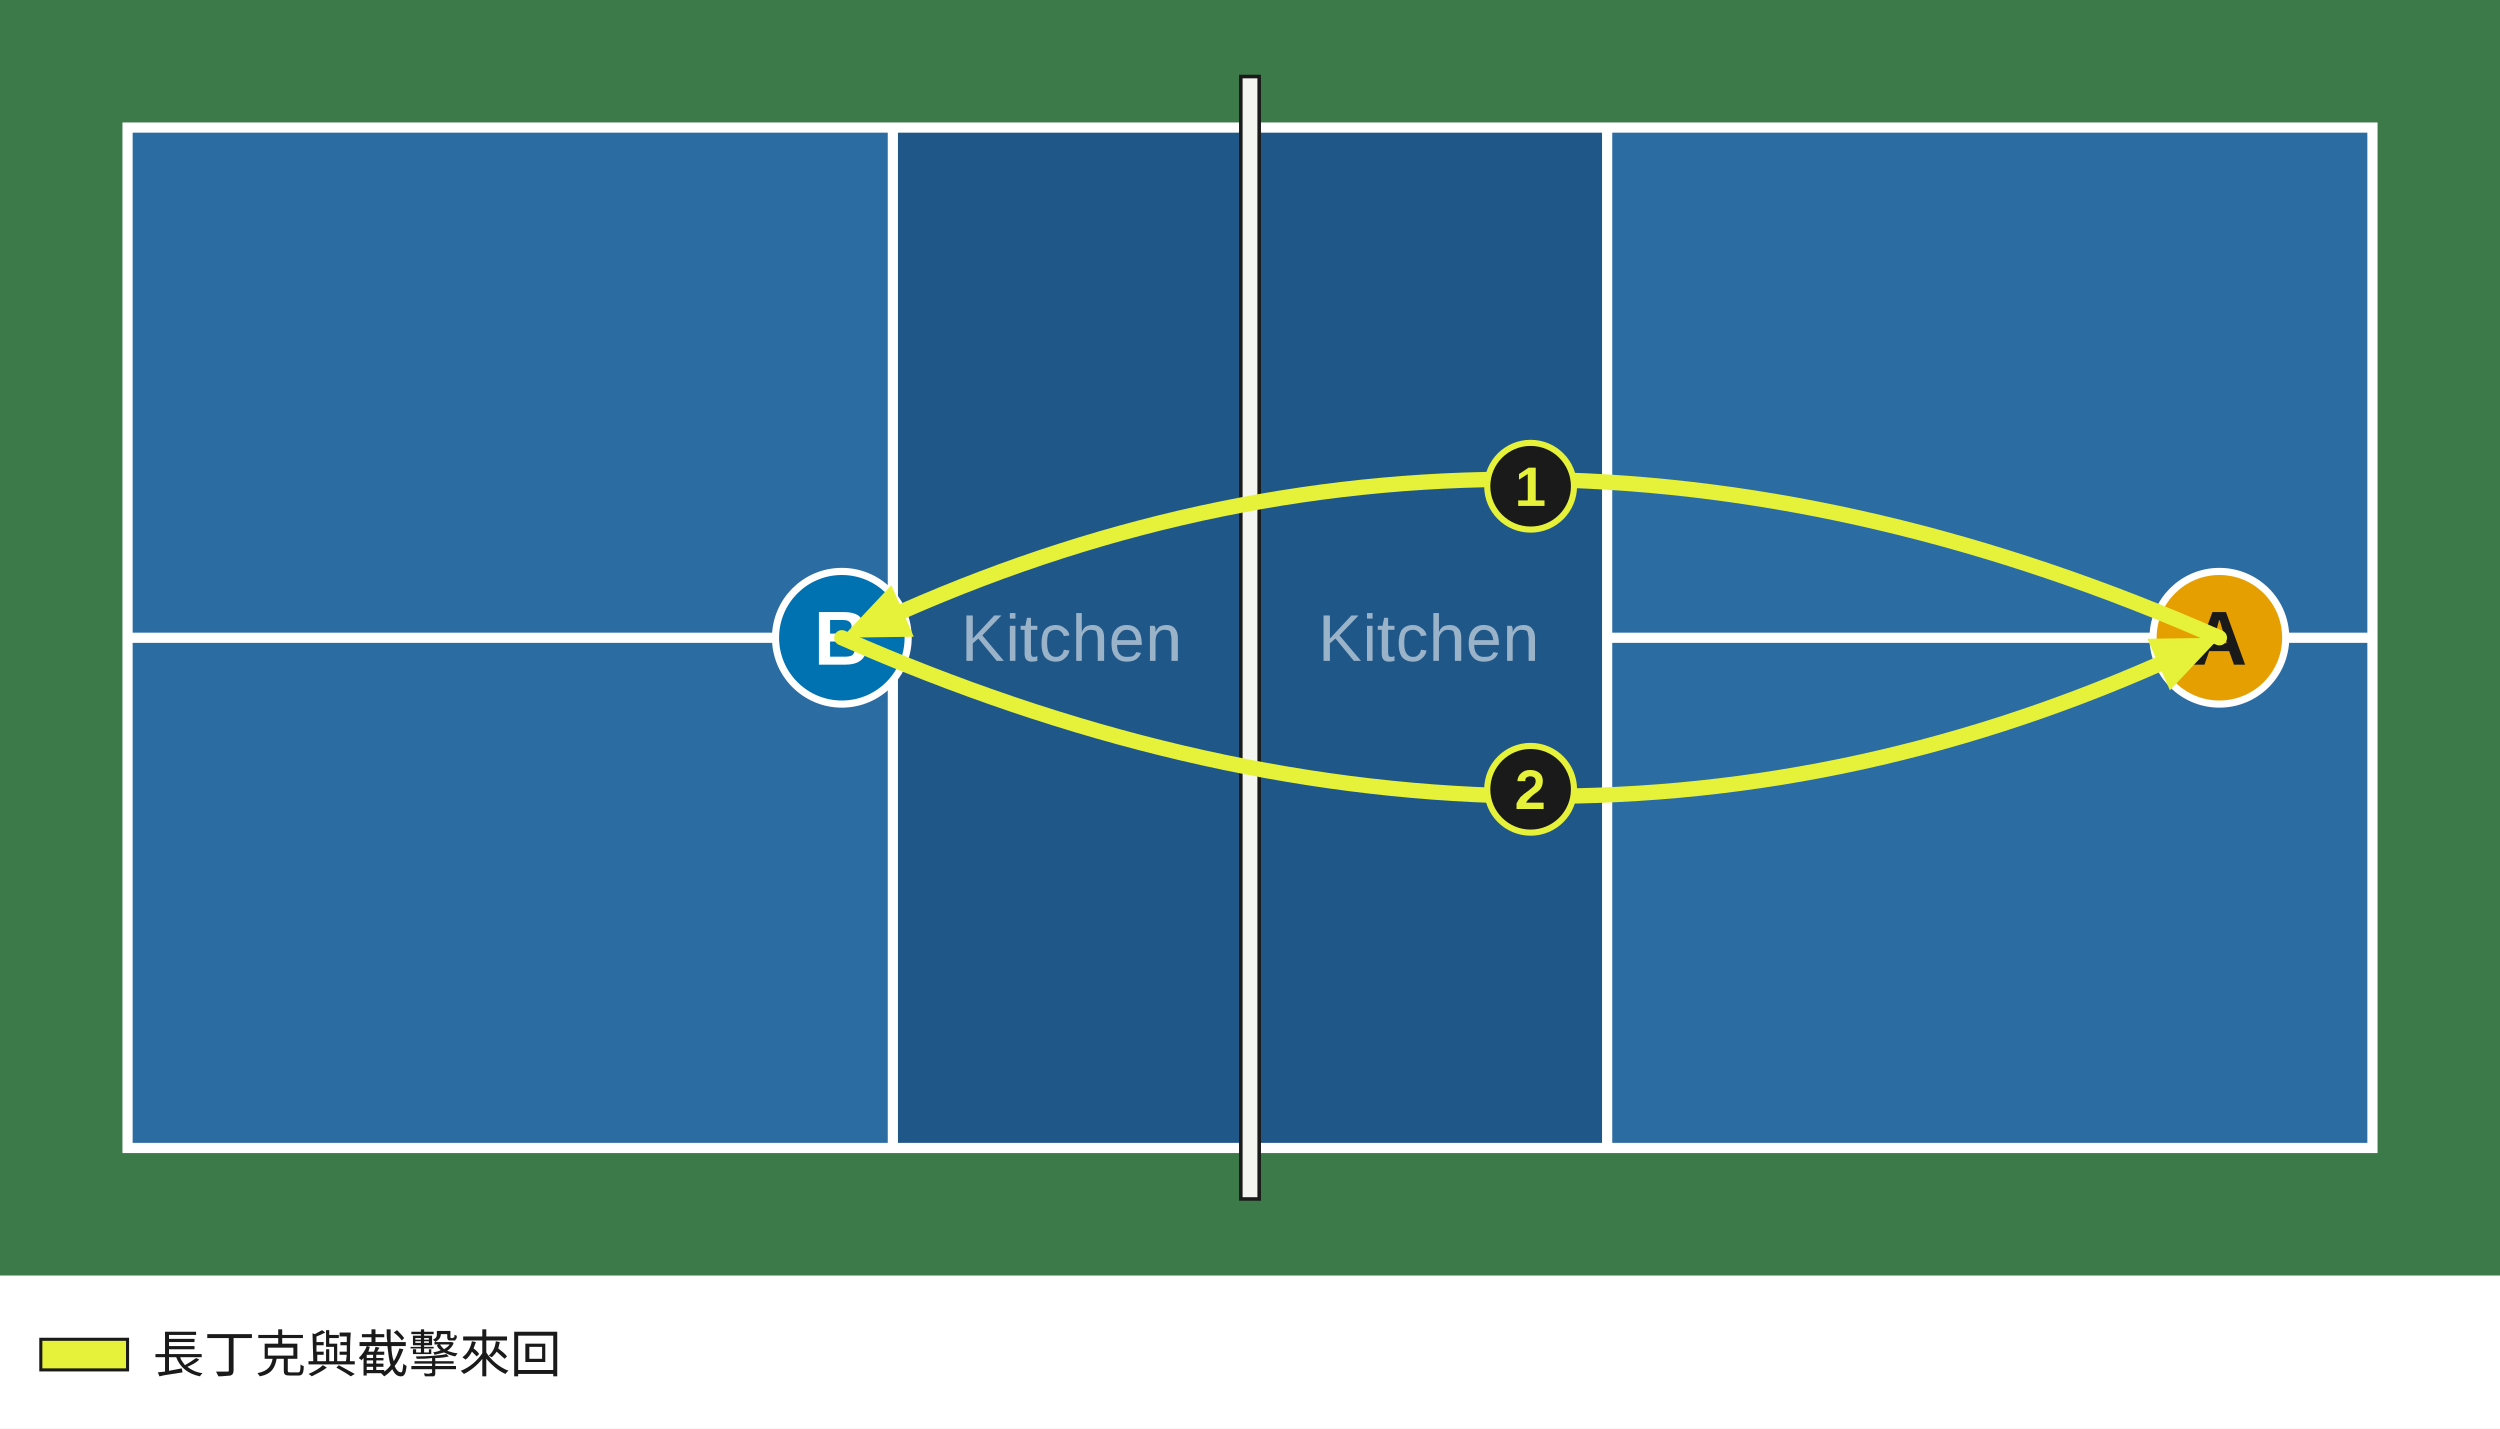
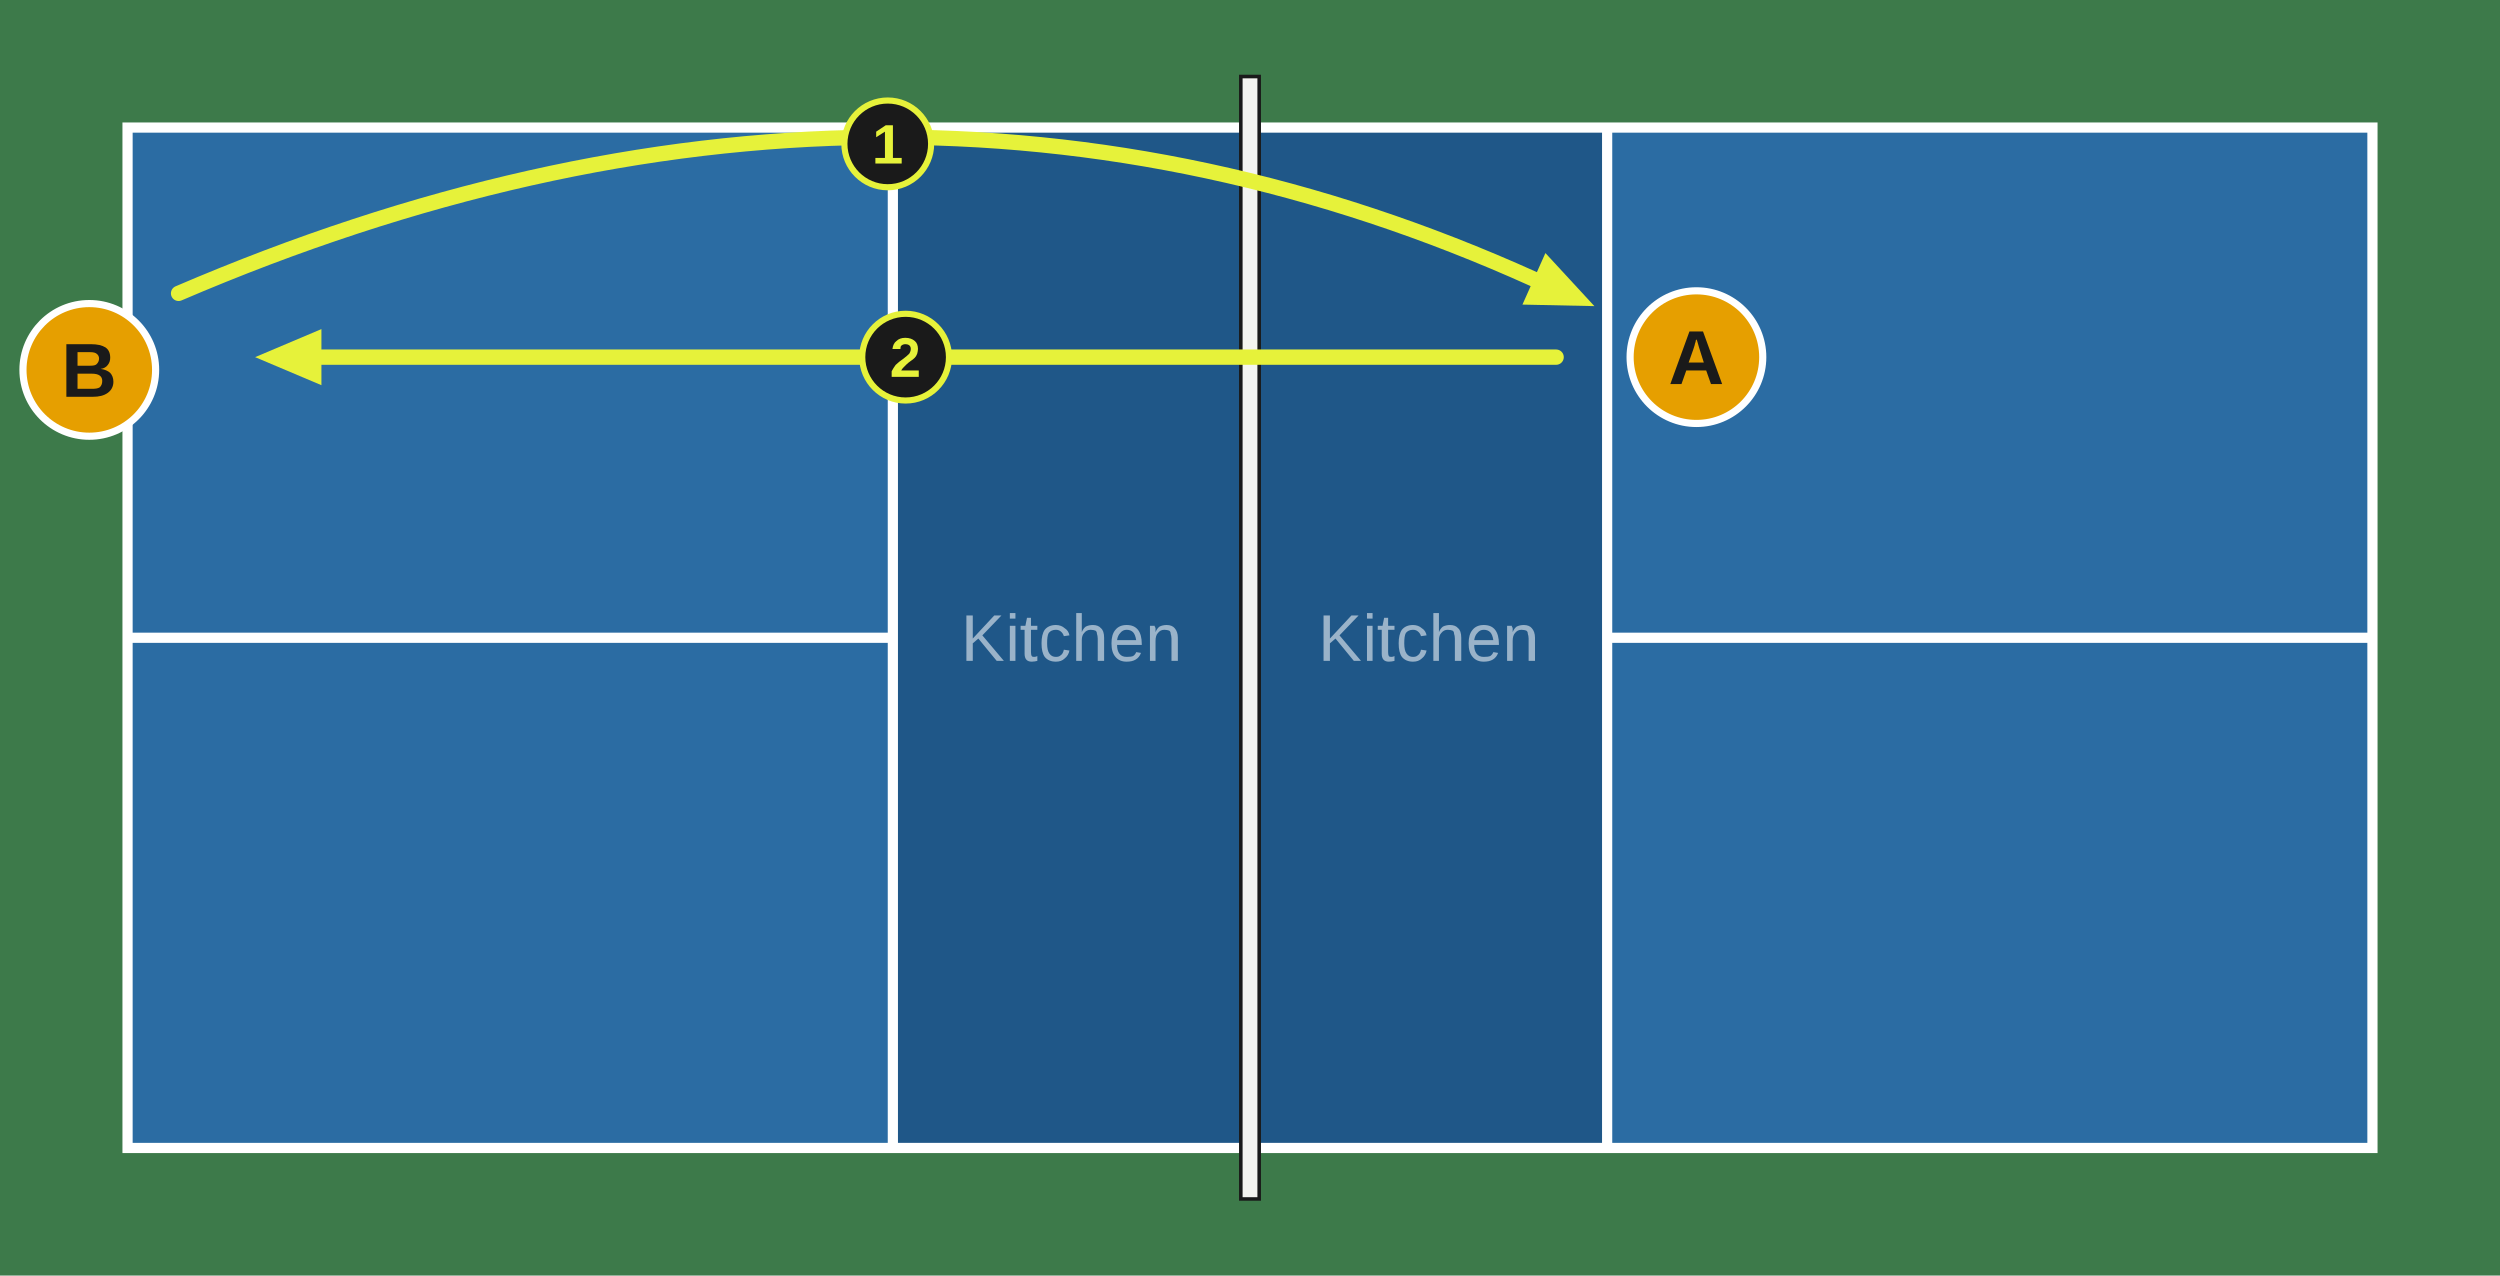
- <svg xmlns="http://www.w3.org/2000/svg" viewBox="-2.5 -22.5 49 28" width="784" height="448" role="img" aria-label="長丁克對截擊 Deep Dink vs. Volley" font-family="Arial, Helvetica, 'Helvetica Neue', sans-serif">
-   <rect x="-2.5" y="-22.5" width="49" height="28" fill="#ffffff" />
+ <svg xmlns="http://www.w3.org/2000/svg" viewBox="-2.5 -22.5 49 25" width="784" height="400" role="img" aria-label="04 長丁克對截擊 Deep Dink vs. Volley" font-family="Arial, Helvetica, 'Helvetica Neue', sans-serif">
  <g transform="rotate(-90)">
    <rect x="-2.5" y="-2.5" width="25" height="49" fill="#3d7a4a" />
    <rect x="0" y="0" width="20" height="44" fill="#2b6ca3" />
    <rect x="0" y="15" width="20" height="7" fill="#1f5788" />
    <rect x="0" y="22" width="20" height="7" fill="#1f5788" />
    <rect x="0" y="0" width="20" height="44" stroke="#ffffff" stroke-width="0.2" fill="none" />
    <path d="M0 15H20M0 29H20M10 0V15M10 29V44" stroke="#ffffff" stroke-width="0.2" fill="none" />
    <text x="10" y="18.5" dy="0.35em" font-size="1.3" fill="#ffffff" fill-opacity="0.55" text-anchor="middle" font-family="Arial, Helvetica, 'Helvetica Neue', sans-serif" transform="rotate(90 10 18.5)">Kitchen</text>
    <text x="10" y="25.5" dy="0.35em" font-size="1.3" fill="#ffffff" fill-opacity="0.55" text-anchor="middle" font-family="Arial, Helvetica, 'Helvetica Neue', sans-serif" transform="rotate(90 10 25.5)">Kitchen</text>
    <rect x="-1" y="21.82" width="22" height="0.36" fill="#f4f4f0" stroke="#1a1a1a" stroke-width="0.07" />
-     <circle cx="10" cy="41" r="1.3" fill="#e69f00" stroke="#ffffff" stroke-width="0.14" />
-     <text x="10" y="41" dy="0.35em" font-size="1.5" font-weight="700" fill="#1a1a1a" text-anchor="middle" font-family="Arial, Helvetica, 'Helvetica Neue', sans-serif" transform="rotate(90 10 41)">A</text>
-     <circle cx="10" cy="14" r="1.3" fill="#0072b2" stroke="#ffffff" stroke-width="0.14" />
-     <text x="10" y="14" dy="0.35em" font-size="1.5" font-weight="700" fill="#ffffff" text-anchor="middle" font-family="Arial, Helvetica, 'Helvetica Neue', sans-serif" transform="rotate(90 10 14)">B</text>
-     <path d="M10 41Q15.94 27.5 10.52 15.19" fill="none" stroke="#e6f23a" stroke-width="0.3" stroke-linecap="round" />
-     <polygon points="10,14 11.03,14.97 10.02,15.41" fill="#e6f23a" />
-     <circle cx="12.97" cy="27.5" r="0.85" fill="#1a1a1a" stroke="#e6f23a" stroke-width="0.12" />
-     <text x="12.97" y="27.5" dy="0.35em" font-size="1.1" font-weight="700" fill="#e6f23a" text-anchor="middle" font-family="Arial, Helvetica, 'Helvetica Neue', sans-serif" transform="rotate(90 12.97 27.5)">1</text>
-     <path d="M10 14Q4.06 27.5 9.48 39.81" fill="none" stroke="#e6f23a" stroke-width="0.3" stroke-linecap="round" />
-     <polygon points="10,41 8.97,40.03 9.98,39.59" fill="#e6f23a" />
-     <circle cx="7.03" cy="27.5" r="0.85" fill="#1a1a1a" stroke="#e6f23a" stroke-width="0.12" />
-     <text x="7.03" y="27.5" dy="0.35em" font-size="1.1" font-weight="700" fill="#e6f23a" text-anchor="middle" font-family="Arial, Helvetica, 'Helvetica Neue', sans-serif" transform="rotate(90 7.03 27.5)">2</text>
+     <circle cx="15.5" cy="30.75" r="1.3" fill="#e69f00" stroke="#ffffff" stroke-width="0.14" />
+     <text x="15.5" y="30.75" dy="0.35em" font-size="1.5" font-weight="700" fill="#1a1a1a" text-anchor="middle" font-family="Arial, Helvetica, 'Helvetica Neue', sans-serif" transform="rotate(90 15.5 30.75)">A</text>
+     <circle cx="15.25" cy="-0.75" r="1.3" fill="#e69f00" stroke="#ffffff" stroke-width="0.14" />
+     <text x="15.25" y="-0.75" dy="0.35em" font-size="1.5" font-weight="700" fill="#1a1a1a" text-anchor="middle" font-family="Arial, Helvetica, 'Helvetica Neue', sans-serif" transform="rotate(90 15.25 -0.75)">B</text>
+     <path d="M16.75 1Q22.73 14.93 17.03 27.56" fill="none" stroke="#e6f23a" stroke-width="0.3" stroke-linecap="round" />
+     <polygon points="16.5,28.75 16.53,27.34 17.54,27.79" fill="#e6f23a" />
+     <circle cx="19.68" cy="14.9" r="0.85" fill="#1a1a1a" stroke="#e6f23a" stroke-width="0.12" />
+     <text x="19.68" y="14.9" dy="0.35em" font-size="1.1" font-weight="700" fill="#e6f23a" text-anchor="middle" font-family="Arial, Helvetica, 'Helvetica Neue', sans-serif" transform="rotate(90 19.68 14.9)">1</text>
+     <path d="M15.5 28L15.5 3.8" fill="none" stroke="#e6f23a" stroke-width="0.3" stroke-linecap="round" />
+     <polygon points="15.5,2.5 16.05,3.8 14.95,3.8" fill="#e6f23a" />
+     <circle cx="15.5" cy="15.25" r="0.85" fill="#1a1a1a" stroke="#e6f23a" stroke-width="0.12" />
+     <text x="15.5" y="15.25" dy="0.35em" font-size="1.1" font-weight="700" fill="#e6f23a" text-anchor="middle" font-family="Arial, Helvetica, 'Helvetica Neue', sans-serif" transform="rotate(90 15.5 15.25)">2</text>
  </g>
-   <rect x="-1.7" y="3.75" width="1.7" height="0.6" fill="#e6f23a" stroke="#1a1a1a" stroke-width="0.06" />
-   <text x="0.5" y="4.05" font-size="1" fill="#1a1a1a" font-family="Arial, Helvetica, 'Helvetica Neue', sans-serif" dy="0.35em">長丁克與截擊來回</text>
</svg>
